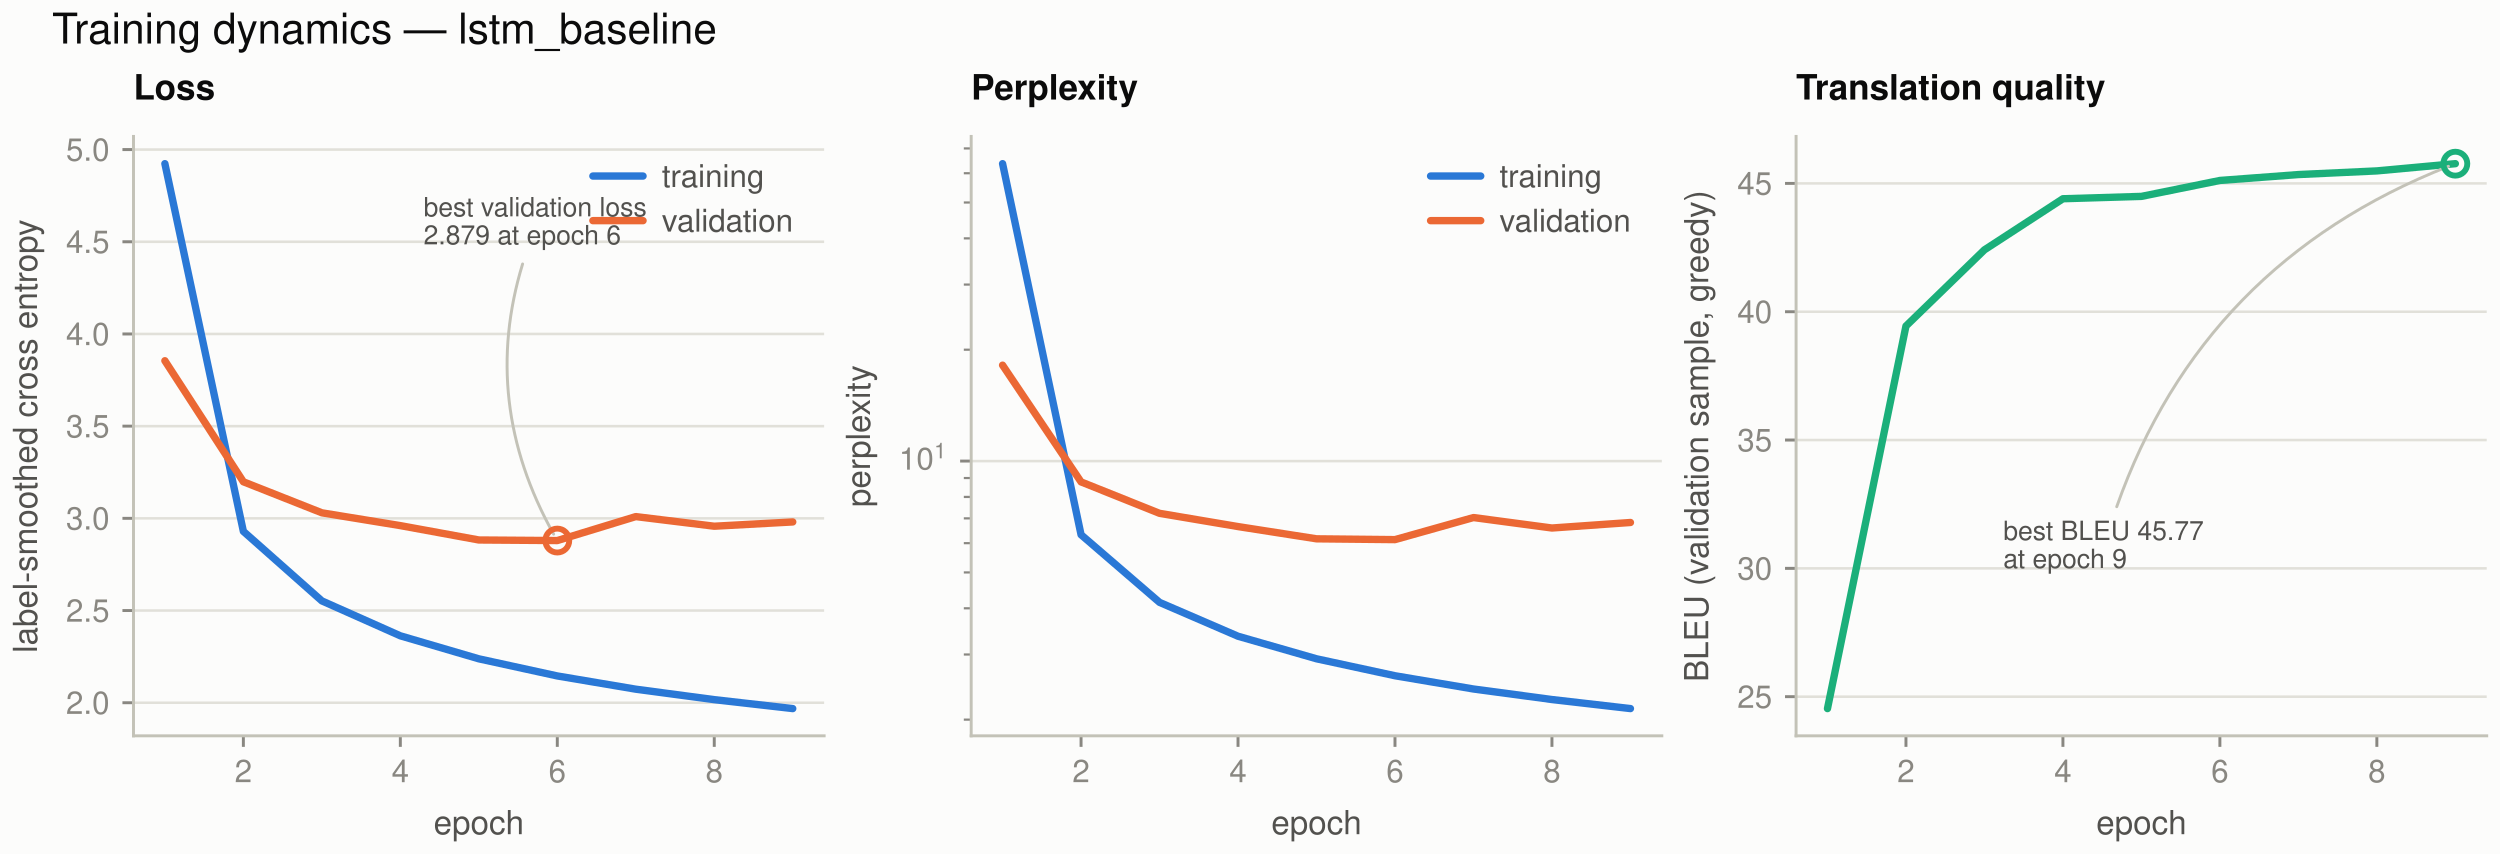
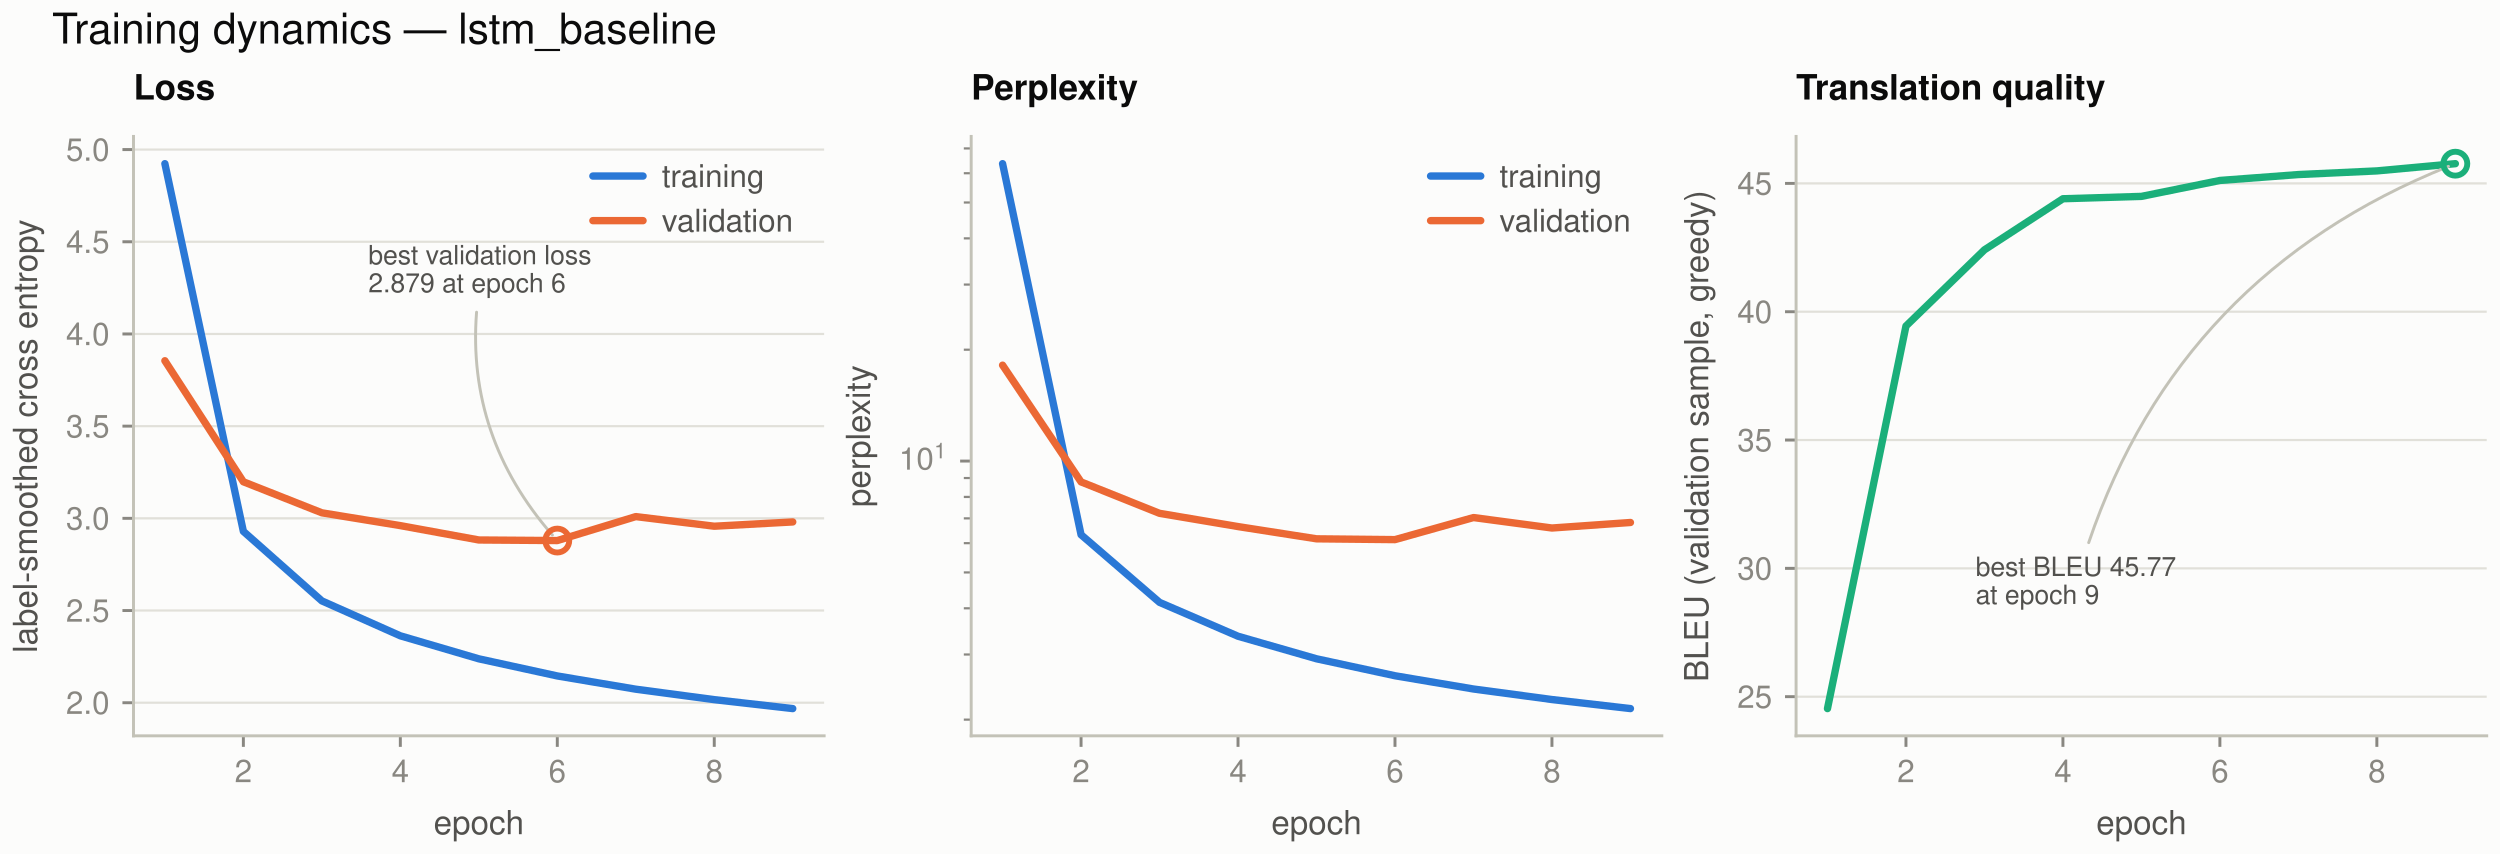
<svg xmlns="http://www.w3.org/2000/svg" xmlns:xlink="http://www.w3.org/1999/xlink" width="678pt" height="231.6pt" viewBox="0 0 678 231.6" version="1.1">
  <defs>
    <style type="text/css">*{stroke-linejoin: round; stroke-linecap: butt}</style>
  </defs>
  <g id="figure_1">
    <g id="patch_1">
      <path d="M 0 231.6  L 678 231.6  L 678 0  L 0 0  z " style="fill: #fcfcfb" />
    </g>
    <g id="axes_1">
      <g id="patch_2">
        <path d="M 36.204 199.555  L 223.505 199.555  L 223.505 37  L 36.204 37  z " style="fill: #fcfcfb" />
      </g>
      <g id="matplotlib.axis_1">
        <g id="xtick_1">
          <g id="line2d_1">
            <defs>
-               <path id="m19f30a3e2d" d="M 0 0  L 0 3  " style="stroke: #898781; stroke-width: 0.8" />
+               <path id="m750c5c1d85" d="M 0 0  L 0 3  " style="stroke: #898781; stroke-width: 0.8" />
            </defs>
            <g>
-               <use xlink:href="#m19f30a3e2d" x="66.001" y="199.555" style="fill: #898781; stroke: #898781; stroke-width: 0.8" />
+               <use xlink:href="#m750c5c1d85" x="66.001" y="199.555" style="fill: #898781; stroke: #898781; stroke-width: 0.8" />
            </g>
          </g>
          <g id="text_1">
            <text style="font-size: 8.5px; font-family: 'Helvetica Neue', 'Helvetica', 'Arial', 'DejaVu Sans', sans-serif; text-anchor: middle; fill: #898781" x="66.001" y="212.125" transform="rotate(-0 66.00147 212.1249)">2</text>
          </g>
        </g>
        <g id="xtick_2">
          <g id="line2d_2">
            <g>
-               <use xlink:href="#m19f30a3e2d" x="108.57" y="199.555" style="fill: #898781; stroke: #898781; stroke-width: 0.8" />
+               <use xlink:href="#m750c5c1d85" x="108.57" y="199.555" style="fill: #898781; stroke: #898781; stroke-width: 0.8" />
            </g>
          </g>
          <g id="text_2">
            <text style="font-size: 8.5px; font-family: 'Helvetica Neue', 'Helvetica', 'Arial', 'DejaVu Sans', sans-serif; text-anchor: middle; fill: #898781" x="108.57" y="212.125" transform="rotate(-0 108.57 212.1249)">4</text>
          </g>
        </g>
        <g id="xtick_3">
          <g id="line2d_3">
            <g>
-               <use xlink:href="#m19f30a3e2d" x="151.138" y="199.555" style="fill: #898781; stroke: #898781; stroke-width: 0.8" />
+               <use xlink:href="#m750c5c1d85" x="151.138" y="199.555" style="fill: #898781; stroke: #898781; stroke-width: 0.8" />
            </g>
          </g>
          <g id="text_3">
            <text style="font-size: 8.5px; font-family: 'Helvetica Neue', 'Helvetica', 'Arial', 'DejaVu Sans', sans-serif; text-anchor: middle; fill: #898781" x="151.138" y="212.125" transform="rotate(-0 151.1385 212.1249)">6</text>
          </g>
        </g>
        <g id="xtick_4">
          <g id="line2d_4">
            <g>
-               <use xlink:href="#m19f30a3e2d" x="193.707" y="199.555" style="fill: #898781; stroke: #898781; stroke-width: 0.8" />
+               <use xlink:href="#m750c5c1d85" x="193.707" y="199.555" style="fill: #898781; stroke: #898781; stroke-width: 0.8" />
            </g>
          </g>
          <g id="text_4">
            <text style="font-size: 8.5px; font-family: 'Helvetica Neue', 'Helvetica', 'Arial', 'DejaVu Sans', sans-serif; text-anchor: middle; fill: #898781" x="193.707" y="212.125" transform="rotate(-0 193.707 212.1249)">8</text>
          </g>
        </g>
        <g id="text_5">
          <text style="font-size: 9px; font-family: 'Helvetica Neue', 'Helvetica', 'Arial', 'DejaVu Sans', sans-serif; text-anchor: middle; fill: #52514e" x="129.854" y="226.226" transform="rotate(-0 129.8542 226.2262)">epoch</text>
        </g>
      </g>
      <g id="matplotlib.axis_2">
        <g id="ytick_1">
          <g id="line2d_5">
-             <path d="M 36.204 190.578  L 223.505 190.578  " clip-path="url(#p3a09691e08)" style="fill: none; stroke: #e1e0d9; stroke-width: 0.7; stroke-linecap: round" />
+             <path d="M 36.204 190.578  L 223.505 190.578  " clip-path="url(#pafe6fd57e9)" style="fill: none; stroke: #e1e0d9; stroke-width: 0.6; stroke-linecap: round" />
          </g>
          <g id="line2d_6">
            <defs>
-               <path id="mf1e0ad171b" d="M 0 0  L -3 0  " style="stroke: #898781; stroke-width: 0.8" />
+               <path id="md92cac56d9" d="M 0 0  L -3 0  " style="stroke: #898781; stroke-width: 0.8" />
            </defs>
            <g>
-               <use xlink:href="#mf1e0ad171b" x="36.204" y="190.578" style="fill: #898781; stroke: #898781; stroke-width: 0.8" />
+               <use xlink:href="#md92cac56d9" x="36.204" y="190.578" style="fill: #898781; stroke: #898781; stroke-width: 0.8" />
            </g>
          </g>
          <g id="text_6">
            <text style="font-size: 8.5px; font-family: 'Helvetica Neue', 'Helvetica', 'Arial', 'DejaVu Sans', sans-serif; text-anchor: end; fill: #898781" x="29.704" y="193.612" transform="rotate(-0 29.70352 193.6123)">2.0</text>
          </g>
        </g>
        <g id="ytick_2">
          <g id="line2d_7">
-             <path d="M 36.204 165.575  L 223.505 165.575  " clip-path="url(#p3a09691e08)" style="fill: none; stroke: #e1e0d9; stroke-width: 0.7; stroke-linecap: round" />
+             <path d="M 36.204 165.575  L 223.505 165.575  " clip-path="url(#pafe6fd57e9)" style="fill: none; stroke: #e1e0d9; stroke-width: 0.6; stroke-linecap: round" />
          </g>
          <g id="line2d_8">
            <g>
-               <use xlink:href="#mf1e0ad171b" x="36.204" y="165.575" style="fill: #898781; stroke: #898781; stroke-width: 0.8" />
+               <use xlink:href="#md92cac56d9" x="36.204" y="165.575" style="fill: #898781; stroke: #898781; stroke-width: 0.8" />
            </g>
          </g>
          <g id="text_7">
            <text style="font-size: 8.5px; font-family: 'Helvetica Neue', 'Helvetica', 'Arial', 'DejaVu Sans', sans-serif; text-anchor: end; fill: #898781" x="29.704" y="168.61" transform="rotate(-0 29.70352 168.6101)">2.5</text>
          </g>
        </g>
        <g id="ytick_3">
          <g id="line2d_9">
-             <path d="M 36.204 140.573  L 223.505 140.573  " clip-path="url(#p3a09691e08)" style="fill: none; stroke: #e1e0d9; stroke-width: 0.7; stroke-linecap: round" />
+             <path d="M 36.204 140.573  L 223.505 140.573  " clip-path="url(#pafe6fd57e9)" style="fill: none; stroke: #e1e0d9; stroke-width: 0.6; stroke-linecap: round" />
          </g>
          <g id="line2d_10">
            <g>
-               <use xlink:href="#mf1e0ad171b" x="36.204" y="140.573" style="fill: #898781; stroke: #898781; stroke-width: 0.8" />
+               <use xlink:href="#md92cac56d9" x="36.204" y="140.573" style="fill: #898781; stroke: #898781; stroke-width: 0.8" />
            </g>
          </g>
          <g id="text_8">
            <text style="font-size: 8.5px; font-family: 'Helvetica Neue', 'Helvetica', 'Arial', 'DejaVu Sans', sans-serif; text-anchor: end; fill: #898781" x="29.704" y="143.608" transform="rotate(-0 29.70352 143.6079)">3.0</text>
          </g>
        </g>
        <g id="ytick_4">
          <g id="line2d_11">
-             <path d="M 36.204 115.571  L 223.505 115.571  " clip-path="url(#p3a09691e08)" style="fill: none; stroke: #e1e0d9; stroke-width: 0.7; stroke-linecap: round" />
+             <path d="M 36.204 115.571  L 223.505 115.571  " clip-path="url(#pafe6fd57e9)" style="fill: none; stroke: #e1e0d9; stroke-width: 0.6; stroke-linecap: round" />
          </g>
          <g id="line2d_12">
            <g>
-               <use xlink:href="#mf1e0ad171b" x="36.204" y="115.571" style="fill: #898781; stroke: #898781; stroke-width: 0.8" />
+               <use xlink:href="#md92cac56d9" x="36.204" y="115.571" style="fill: #898781; stroke: #898781; stroke-width: 0.8" />
            </g>
          </g>
          <g id="text_9">
            <text style="font-size: 8.5px; font-family: 'Helvetica Neue', 'Helvetica', 'Arial', 'DejaVu Sans', sans-serif; text-anchor: end; fill: #898781" x="29.704" y="118.606" transform="rotate(-0 29.70352 118.6057)">3.5</text>
          </g>
        </g>
        <g id="ytick_5">
          <g id="line2d_13">
-             <path d="M 36.204 90.569  L 223.505 90.569  " clip-path="url(#p3a09691e08)" style="fill: none; stroke: #e1e0d9; stroke-width: 0.7; stroke-linecap: round" />
+             <path d="M 36.204 90.569  L 223.505 90.569  " clip-path="url(#pafe6fd57e9)" style="fill: none; stroke: #e1e0d9; stroke-width: 0.6; stroke-linecap: round" />
          </g>
          <g id="line2d_14">
            <g>
-               <use xlink:href="#mf1e0ad171b" x="36.204" y="90.569" style="fill: #898781; stroke: #898781; stroke-width: 0.8" />
+               <use xlink:href="#md92cac56d9" x="36.204" y="90.569" style="fill: #898781; stroke: #898781; stroke-width: 0.8" />
            </g>
          </g>
          <g id="text_10">
            <text style="font-size: 8.5px; font-family: 'Helvetica Neue', 'Helvetica', 'Arial', 'DejaVu Sans', sans-serif; text-anchor: end; fill: #898781" x="29.704" y="93.604" transform="rotate(-0 29.70352 93.60352)">4.0</text>
          </g>
        </g>
        <g id="ytick_6">
          <g id="line2d_15">
-             <path d="M 36.204 65.567  L 223.505 65.567  " clip-path="url(#p3a09691e08)" style="fill: none; stroke: #e1e0d9; stroke-width: 0.7; stroke-linecap: round" />
+             <path d="M 36.204 65.567  L 223.505 65.567  " clip-path="url(#pafe6fd57e9)" style="fill: none; stroke: #e1e0d9; stroke-width: 0.6; stroke-linecap: round" />
          </g>
          <g id="line2d_16">
            <g>
-               <use xlink:href="#mf1e0ad171b" x="36.204" y="65.567" style="fill: #898781; stroke: #898781; stroke-width: 0.8" />
+               <use xlink:href="#md92cac56d9" x="36.204" y="65.567" style="fill: #898781; stroke: #898781; stroke-width: 0.8" />
            </g>
          </g>
          <g id="text_11">
            <text style="font-size: 8.5px; font-family: 'Helvetica Neue', 'Helvetica', 'Arial', 'DejaVu Sans', sans-serif; text-anchor: end; fill: #898781" x="29.704" y="68.601" transform="rotate(-0 29.70352 68.60133)">4.5</text>
          </g>
        </g>
        <g id="ytick_7">
          <g id="line2d_17">
-             <path d="M 36.204 40.564  L 223.505 40.564  " clip-path="url(#p3a09691e08)" style="fill: none; stroke: #e1e0d9; stroke-width: 0.7; stroke-linecap: round" />
+             <path d="M 36.204 40.564  L 223.505 40.564  " clip-path="url(#pafe6fd57e9)" style="fill: none; stroke: #e1e0d9; stroke-width: 0.6; stroke-linecap: round" />
          </g>
          <g id="line2d_18">
            <g>
-               <use xlink:href="#mf1e0ad171b" x="36.204" y="40.564" style="fill: #898781; stroke: #898781; stroke-width: 0.8" />
+               <use xlink:href="#md92cac56d9" x="36.204" y="40.564" style="fill: #898781; stroke: #898781; stroke-width: 0.8" />
            </g>
          </g>
          <g id="text_12">
            <text style="font-size: 8.5px; font-family: 'Helvetica Neue', 'Helvetica', 'Arial', 'DejaVu Sans', sans-serif; text-anchor: end; fill: #898781" x="29.704" y="43.599" transform="rotate(-0 29.70352 43.59913)">5.0</text>
          </g>
        </g>
        <g id="text_13">
          <text style="font-size: 9px; font-family: 'Helvetica Neue', 'Helvetica', 'Arial', 'DejaVu Sans', sans-serif; text-anchor: middle; fill: #52514e" x="10.027" y="118.278" transform="rotate(-90 10.02656 118.2777)">label-smoothed cross entropy</text>
        </g>
      </g>
      <g id="line2d_19">
-         <path d="M 44.717 44.389  L 66.001 144.106  L 87.286 162.959  L 108.57 172.433  L 129.854 178.673  L 151.138 183.318  L 172.423 186.909  L 193.707 189.745  L 214.991 192.166  " clip-path="url(#p3a09691e08)" style="fill: none; stroke: #2a78d6; stroke-width: 2; stroke-linecap: round" />
+         <path d="M 44.717 44.389  L 66.001 144.106  L 87.286 162.959  L 108.57 172.433  L 129.854 178.673  L 151.138 183.318  L 172.423 186.909  L 193.707 189.745  L 214.991 192.166  " clip-path="url(#pafe6fd57e9)" style="fill: none; stroke: #2a78d6; stroke-width: 2; stroke-linecap: round" />
      </g>
      <g id="line2d_20">
-         <path d="M 44.717 97.835  L 66.001 130.657  L 87.286 139.075  L 108.57 142.548  L 129.854 146.443  L 151.138 146.6  L 172.423 140.1  L 193.707 142.71  L 214.991 141.55  " clip-path="url(#p3a09691e08)" style="fill: none; stroke: #eb6834; stroke-width: 2; stroke-linecap: round" />
+         <path d="M 44.717 97.835  L 66.001 130.657  L 87.286 139.075  L 108.57 142.548  L 129.854 146.443  L 151.138 146.6  L 172.423 140.1  L 193.707 142.71  L 214.991 141.55  " clip-path="url(#pafe6fd57e9)" style="fill: none; stroke: #eb6834; stroke-width: 2; stroke-linecap: round" />
      </g>
      <g id="patch_3">
        <path d="M 36.204 199.555  L 36.204 37  " style="fill: none; stroke: #c3c2b7; stroke-width: 0.8; stroke-linejoin: miter; stroke-linecap: square" />
      </g>
      <g id="patch_4">
        <path d="M 36.204 199.555  L 223.505 199.555  " style="fill: none; stroke: #c3c2b7; stroke-width: 0.8; stroke-linejoin: miter; stroke-linecap: square" />
      </g>
      <g id="patch_5">
-         <path d="M 141.732 71.587  Q 130.229 109.21 150.147 144.86  " style="fill: none; stroke: #c3c2b7; stroke-width: 0.8; stroke-linecap: round" />
+         <path d="M 129.245 84.672  Q 126.62 118.493 149.811 145.106  " style="fill: none; stroke: #c3c2b7; stroke-width: 0.8; stroke-linecap: round" />
      </g>
      <g id="text_14">
-         <text style="font-size: 7.2px; font-family: 'Helvetica Neue', 'Helvetica', 'Arial', 'DejaVu Sans', sans-serif; fill: #52514e" transform="translate(114.8701 58.67185)">best validation loss</text>
-         <text style="font-size: 7.2px; font-family: 'Helvetica Neue', 'Helvetica', 'Arial', 'DejaVu Sans', sans-serif; fill: #52514e" transform="translate(114.8701 66.25998)">2.879 at epoch 6</text>
+         <text style="font-size: 7.2px; font-family: 'Helvetica Neue', 'Helvetica', 'Arial', 'DejaVu Sans', sans-serif; fill: #52514e" transform="translate(99.886 71.67628)">best validation loss</text>
+         <text style="font-size: 7.2px; font-family: 'Helvetica Neue', 'Helvetica', 'Arial', 'DejaVu Sans', sans-serif; fill: #52514e" transform="translate(99.886 79.26441)">2.879 at epoch 6</text>
      </g>
      <g id="text_15">
        <text style="font-weight: 600; font-size: 9.5px; font-family: 'Helvetica Neue', 'Helvetica', 'Arial', 'DejaVu Sans', sans-serif; text-anchor: start; fill: #0b0b0b" x="36.204" y="27" transform="rotate(-0 36.20352 27.00001)">Loss</text>
      </g>
      <g id="PathCollection_1">
-         <path d="M 151.138 149.84  C 151.998 149.84 152.822 149.499 153.43 148.891  C 154.037 148.284 154.379 147.459 154.379 146.6  C 154.379 145.741 154.037 144.916 153.43 144.309  C 152.822 143.701 151.998 143.36 151.138 143.36  C 150.279 143.36 149.455 143.701 148.847 144.309  C 148.24 144.916 147.898 145.741 147.898 146.6  C 147.898 147.459 148.24 148.284 148.847 148.891  C 149.455 149.499 150.279 149.84 151.138 149.84  L 151.138 149.84  z " clip-path="url(#p3a09691e08)" style="fill: none; stroke: #eb6834; stroke-width: 1.6" />
+         <path d="M 151.138 149.84  C 151.998 149.84 152.822 149.499 153.43 148.891  C 154.037 148.284 154.379 147.459 154.379 146.6  C 154.379 145.741 154.037 144.916 153.43 144.309  C 152.822 143.701 151.998 143.36 151.138 143.36  C 150.279 143.36 149.455 143.701 148.847 144.309  C 148.24 144.916 147.898 145.741 147.898 146.6  C 147.898 147.459 148.24 148.284 148.847 148.891  C 149.455 149.499 150.279 149.84 151.138 149.84  L 151.138 149.84  z " clip-path="url(#pafe6fd57e9)" style="fill: none; stroke: #eb6834; stroke-width: 1.6" />
      </g>
      <g id="legend_1">
        <g id="line2d_21">
          <path d="M 160.791 47.745  L 167.591 47.745  L 174.391 47.745  " style="fill: none; stroke: #2a78d6; stroke-width: 2; stroke-linecap: round" />
        </g>
        <g id="text_16">
          <text style="font-size: 8.5px; font-family: 'Helvetica Neue', 'Helvetica', 'Arial', 'DejaVu Sans', sans-serif; text-anchor: start; fill: #52514e" x="179.491" y="50.72" transform="rotate(-0 179.4909 50.71954)">training</text>
        </g>
        <g id="line2d_22">
          <path d="M 160.791 59.841  L 167.591 59.841  L 174.391 59.841  " style="fill: none; stroke: #eb6834; stroke-width: 2; stroke-linecap: round" />
        </g>
        <g id="text_17">
          <text style="font-size: 8.5px; font-family: 'Helvetica Neue', 'Helvetica', 'Arial', 'DejaVu Sans', sans-serif; text-anchor: start; fill: #52514e" x="179.491" y="62.816" transform="rotate(-0 179.4909 62.81611)">validation</text>
        </g>
      </g>
    </g>
    <g id="axes_2">
      <g id="patch_6">
        <path d="M 263.385 199.555  L 450.687 199.555  L 450.687 37  L 263.385 37  z " style="fill: #fcfcfb" />
      </g>
      <g id="matplotlib.axis_3">
        <g id="xtick_5">
          <g id="line2d_23">
            <g>
-               <use xlink:href="#m19f30a3e2d" x="293.183" y="199.555" style="fill: #898781; stroke: #898781; stroke-width: 0.8" />
+               <use xlink:href="#m750c5c1d85" x="293.183" y="199.555" style="fill: #898781; stroke: #898781; stroke-width: 0.8" />
            </g>
          </g>
          <g id="text_18">
            <text style="font-size: 8.5px; font-family: 'Helvetica Neue', 'Helvetica', 'Arial', 'DejaVu Sans', sans-serif; text-anchor: middle; fill: #898781" x="293.183" y="212.125" transform="rotate(-0 293.1832 212.1249)">2</text>
          </g>
        </g>
        <g id="xtick_6">
          <g id="line2d_24">
            <g>
-               <use xlink:href="#m19f30a3e2d" x="335.752" y="199.555" style="fill: #898781; stroke: #898781; stroke-width: 0.8" />
+               <use xlink:href="#m750c5c1d85" x="335.752" y="199.555" style="fill: #898781; stroke: #898781; stroke-width: 0.8" />
            </g>
          </g>
          <g id="text_19">
            <text style="font-size: 8.5px; font-family: 'Helvetica Neue', 'Helvetica', 'Arial', 'DejaVu Sans', sans-serif; text-anchor: middle; fill: #898781" x="335.752" y="212.125" transform="rotate(-0 335.7517 212.1249)">4</text>
          </g>
        </g>
        <g id="xtick_7">
          <g id="line2d_25">
            <g>
-               <use xlink:href="#m19f30a3e2d" x="378.32" y="199.555" style="fill: #898781; stroke: #898781; stroke-width: 0.8" />
+               <use xlink:href="#m750c5c1d85" x="378.32" y="199.555" style="fill: #898781; stroke: #898781; stroke-width: 0.8" />
            </g>
          </g>
          <g id="text_20">
            <text style="font-size: 8.5px; font-family: 'Helvetica Neue', 'Helvetica', 'Arial', 'DejaVu Sans', sans-serif; text-anchor: middle; fill: #898781" x="378.32" y="212.125" transform="rotate(-0 378.3202 212.1249)">6</text>
          </g>
        </g>
        <g id="xtick_8">
          <g id="line2d_26">
            <g>
-               <use xlink:href="#m19f30a3e2d" x="420.889" y="199.555" style="fill: #898781; stroke: #898781; stroke-width: 0.8" />
+               <use xlink:href="#m750c5c1d85" x="420.889" y="199.555" style="fill: #898781; stroke: #898781; stroke-width: 0.8" />
            </g>
          </g>
          <g id="text_21">
            <text style="font-size: 8.5px; font-family: 'Helvetica Neue', 'Helvetica', 'Arial', 'DejaVu Sans', sans-serif; text-anchor: middle; fill: #898781" x="420.889" y="212.125" transform="rotate(-0 420.8887 212.1249)">8</text>
          </g>
        </g>
        <g id="text_22">
          <text style="font-size: 9px; font-family: 'Helvetica Neue', 'Helvetica', 'Arial', 'DejaVu Sans', sans-serif; text-anchor: middle; fill: #52514e" x="357.036" y="226.226" transform="rotate(-0 357.036 226.2262)">epoch</text>
        </g>
      </g>
      <g id="matplotlib.axis_4">
        <g id="ytick_8">
          <g id="line2d_27">
-             <path d="M 263.385 125.046  L 450.687 125.046  " clip-path="url(#p73ed5bf3cc)" style="fill: none; stroke: #e1e0d9; stroke-width: 0.7; stroke-linecap: round" />
-           </g>
-           <g id="line2d_28">
-             <g>
-               <use xlink:href="#mf1e0ad171b" x="263.385" y="125.046" style="fill: #898781; stroke: #898781; stroke-width: 0.8" />
+             <g>
+               <use xlink:href="#md92cac56d9" x="263.385" y="125.046" style="fill: #898781; stroke: #898781; stroke-width: 0.8" />
            </g>
          </g>
          <g id="text_23">
            <g style="fill: #898781" transform="translate(243.7953 128.0804)">
              <text>
                <tspan x="0" y="-0.705" style="font-size: 8.5px; font-family: 'Helvetica Neue'; fill: #898781">1</tspan>
                <tspan x="4.726" y="-0.705" style="font-size: 8.5px; font-family: 'Helvetica Neue'; fill: #898781">0</tspan>
                <tspan x="9.529" y="-3.778" style="font-size: 5.95px; font-family: 'Helvetica Neue'; fill: #898781">1</tspan>
              </text>
            </g>
          </g>
        </g>
        <g id="ytick_9">
+           <g id="line2d_28">
+             <defs>
+               <path id="m56fd784f97" d="M 0 0  L -2 0  " style="stroke: #898781; stroke-width: 0.6" />
+             </defs>
+             <g>
+               <use xlink:href="#m56fd784f97" x="263.385" y="195.171" style="fill: #898781; stroke: #898781; stroke-width: 0.6" />
+             </g>
+           </g>
+         </g>
+         <g id="ytick_10">
          <g id="line2d_29">
-             <defs>
-               <path id="m9e404a989e" d="M 0 0  L -2 0  " style="stroke: #898781; stroke-width: 0.6" />
-             </defs>
-             <g>
-               <use xlink:href="#m9e404a989e" x="263.385" y="195.171" style="fill: #898781; stroke: #898781; stroke-width: 0.6" />
-             </g>
-           </g>
-         </g>
-         <g id="ytick_10">
+             <g>
+               <use xlink:href="#m56fd784f97" x="263.385" y="177.505" style="fill: #898781; stroke: #898781; stroke-width: 0.6" />
+             </g>
+           </g>
+         </g>
+         <g id="ytick_11">
          <g id="line2d_30">
            <g>
-               <use xlink:href="#m9e404a989e" x="263.385" y="177.505" style="fill: #898781; stroke: #898781; stroke-width: 0.6" />
-             </g>
-           </g>
-         </g>
-         <g id="ytick_11">
+               <use xlink:href="#m56fd784f97" x="263.385" y="164.97" style="fill: #898781; stroke: #898781; stroke-width: 0.6" />
+             </g>
+           </g>
+         </g>
+         <g id="ytick_12">
          <g id="line2d_31">
            <g>
-               <use xlink:href="#m9e404a989e" x="263.385" y="164.97" style="fill: #898781; stroke: #898781; stroke-width: 0.6" />
-             </g>
-           </g>
-         </g>
-         <g id="ytick_12">
+               <use xlink:href="#m56fd784f97" x="263.385" y="155.247" style="fill: #898781; stroke: #898781; stroke-width: 0.6" />
+             </g>
+           </g>
+         </g>
+         <g id="ytick_13">
          <g id="line2d_32">
            <g>
-               <use xlink:href="#m9e404a989e" x="263.385" y="155.247" style="fill: #898781; stroke: #898781; stroke-width: 0.6" />
-             </g>
-           </g>
-         </g>
-         <g id="ytick_13">
+               <use xlink:href="#m56fd784f97" x="263.385" y="147.303" style="fill: #898781; stroke: #898781; stroke-width: 0.6" />
+             </g>
+           </g>
+         </g>
+         <g id="ytick_14">
          <g id="line2d_33">
            <g>
-               <use xlink:href="#m9e404a989e" x="263.385" y="147.303" style="fill: #898781; stroke: #898781; stroke-width: 0.6" />
-             </g>
-           </g>
-         </g>
-         <g id="ytick_14">
+               <use xlink:href="#m56fd784f97" x="263.385" y="140.587" style="fill: #898781; stroke: #898781; stroke-width: 0.6" />
+             </g>
+           </g>
+         </g>
+         <g id="ytick_15">
          <g id="line2d_34">
            <g>
-               <use xlink:href="#m9e404a989e" x="263.385" y="140.587" style="fill: #898781; stroke: #898781; stroke-width: 0.6" />
-             </g>
-           </g>
-         </g>
-         <g id="ytick_15">
+               <use xlink:href="#m56fd784f97" x="263.385" y="134.768" style="fill: #898781; stroke: #898781; stroke-width: 0.6" />
+             </g>
+           </g>
+         </g>
+         <g id="ytick_16">
          <g id="line2d_35">
            <g>
-               <use xlink:href="#m9e404a989e" x="263.385" y="134.768" style="fill: #898781; stroke: #898781; stroke-width: 0.6" />
-             </g>
-           </g>
-         </g>
-         <g id="ytick_16">
+               <use xlink:href="#m56fd784f97" x="263.385" y="129.636" style="fill: #898781; stroke: #898781; stroke-width: 0.6" />
+             </g>
+           </g>
+         </g>
+         <g id="ytick_17">
          <g id="line2d_36">
            <g>
-               <use xlink:href="#m9e404a989e" x="263.385" y="129.636" style="fill: #898781; stroke: #898781; stroke-width: 0.6" />
-             </g>
-           </g>
-         </g>
-         <g id="ytick_17">
+               <use xlink:href="#m56fd784f97" x="263.385" y="94.844" style="fill: #898781; stroke: #898781; stroke-width: 0.6" />
+             </g>
+           </g>
+         </g>
+         <g id="ytick_18">
          <g id="line2d_37">
            <g>
-               <use xlink:href="#m9e404a989e" x="263.385" y="94.844" style="fill: #898781; stroke: #898781; stroke-width: 0.6" />
-             </g>
-           </g>
-         </g>
-         <g id="ytick_18">
+               <use xlink:href="#m56fd784f97" x="263.385" y="77.178" style="fill: #898781; stroke: #898781; stroke-width: 0.6" />
+             </g>
+           </g>
+         </g>
+         <g id="ytick_19">
          <g id="line2d_38">
            <g>
-               <use xlink:href="#m9e404a989e" x="263.385" y="77.178" style="fill: #898781; stroke: #898781; stroke-width: 0.6" />
-             </g>
-           </g>
-         </g>
-         <g id="ytick_19">
+               <use xlink:href="#m56fd784f97" x="263.385" y="64.643" style="fill: #898781; stroke: #898781; stroke-width: 0.6" />
+             </g>
+           </g>
+         </g>
+         <g id="ytick_20">
          <g id="line2d_39">
            <g>
-               <use xlink:href="#m9e404a989e" x="263.385" y="64.643" style="fill: #898781; stroke: #898781; stroke-width: 0.6" />
-             </g>
-           </g>
-         </g>
-         <g id="ytick_20">
+               <use xlink:href="#m56fd784f97" x="263.385" y="54.92" style="fill: #898781; stroke: #898781; stroke-width: 0.6" />
+             </g>
+           </g>
+         </g>
+         <g id="ytick_21">
          <g id="line2d_40">
            <g>
-               <use xlink:href="#m9e404a989e" x="263.385" y="54.92" style="fill: #898781; stroke: #898781; stroke-width: 0.6" />
-             </g>
-           </g>
-         </g>
-         <g id="ytick_21">
+               <use xlink:href="#m56fd784f97" x="263.385" y="46.976" style="fill: #898781; stroke: #898781; stroke-width: 0.6" />
+             </g>
+           </g>
+         </g>
+         <g id="ytick_22">
          <g id="line2d_41">
            <g>
-               <use xlink:href="#m9e404a989e" x="263.385" y="46.976" style="fill: #898781; stroke: #898781; stroke-width: 0.6" />
-             </g>
-           </g>
-         </g>
-         <g id="ytick_22">
-           <g id="line2d_42">
-             <g>
-               <use xlink:href="#m9e404a989e" x="263.385" y="40.259" style="fill: #898781; stroke: #898781; stroke-width: 0.6" />
+               <use xlink:href="#m56fd784f97" x="263.385" y="40.259" style="fill: #898781; stroke: #898781; stroke-width: 0.6" />
            </g>
          </g>
        </g>
        <g id="text_24">
          <text style="font-size: 9px; font-family: 'Helvetica Neue', 'Helvetica', 'Arial', 'DejaVu Sans', sans-serif; text-anchor: middle; fill: #52514e" x="235.932" y="118.278" transform="rotate(-90 235.932 118.2777)">perplexity</text>
        </g>
      </g>
+       <g id="line2d_42">
+         <path d="M 271.899 44.389  L 293.183 145.021  L 314.467 163.364  L 335.752 172.55  L 357.036 178.665  L 378.32 183.263  L 399.604 186.858  L 420.889 189.716  L 442.173 192.166  " clip-path="url(#p514f9a9adb)" style="fill: none; stroke: #2a78d6; stroke-width: 2; stroke-linecap: round" />
+       </g>
      <g id="line2d_43">
-         <path d="M 271.899 44.389  L 293.183 145.021  L 314.467 163.364  L 335.752 172.55  L 357.036 178.665  L 378.32 183.263  L 399.604 186.858  L 420.889 189.716  L 442.173 192.166  " clip-path="url(#p73ed5bf3cc)" style="fill: none; stroke: #2a78d6; stroke-width: 2; stroke-linecap: round" />
-       </g>
-       <g id="line2d_44">
-         <path d="M 271.899 99.037  L 293.183 130.695  L 314.467 139.215  L 335.752 142.807  L 357.036 146.128  L 378.32 146.345  L 399.604 140.361  L 420.889 143.197  L 442.173 141.699  " clip-path="url(#p73ed5bf3cc)" style="fill: none; stroke: #eb6834; stroke-width: 2; stroke-linecap: round" />
+         <path d="M 271.899 99.037  L 293.183 130.695  L 314.467 139.215  L 335.752 142.807  L 357.036 146.128  L 378.32 146.345  L 399.604 140.361  L 420.889 143.197  L 442.173 141.699  " clip-path="url(#p514f9a9adb)" style="fill: none; stroke: #eb6834; stroke-width: 2; stroke-linecap: round" />
      </g>
      <g id="patch_7">
        <path d="M 263.385 199.555  L 263.385 37  " style="fill: none; stroke: #c3c2b7; stroke-width: 0.8; stroke-linejoin: miter; stroke-linecap: square" />
      </g>
      <g id="patch_8">
        <path d="M 263.385 199.555  L 450.687 199.555  " style="fill: none; stroke: #c3c2b7; stroke-width: 0.8; stroke-linejoin: miter; stroke-linecap: square" />
      </g>
      <g id="text_25">
        <text style="font-weight: 600; font-size: 9.5px; font-family: 'Helvetica Neue', 'Helvetica', 'Arial', 'DejaVu Sans', sans-serif; text-anchor: start; fill: #0b0b0b" x="263.385" y="27" transform="rotate(-0 263.3853 27.00001)">Perplexity</text>
      </g>
      <g id="legend_2">
-         <g id="line2d_45">
+         <g id="line2d_44">
          <path d="M 387.973 47.745  L 394.773 47.745  L 401.573 47.745  " style="fill: none; stroke: #2a78d6; stroke-width: 2; stroke-linecap: round" />
        </g>
        <g id="text_26">
          <text style="font-size: 8.5px; font-family: 'Helvetica Neue', 'Helvetica', 'Arial', 'DejaVu Sans', sans-serif; text-anchor: start; fill: #52514e" x="406.673" y="50.72" transform="rotate(-0 406.6726 50.71954)">training</text>
        </g>
-         <g id="line2d_46">
+         <g id="line2d_45">
          <path d="M 387.973 59.841  L 394.773 59.841  L 401.573 59.841  " style="fill: none; stroke: #eb6834; stroke-width: 2; stroke-linecap: round" />
        </g>
        <g id="text_27">
          <text style="font-size: 8.5px; font-family: 'Helvetica Neue', 'Helvetica', 'Arial', 'DejaVu Sans', sans-serif; text-anchor: start; fill: #52514e" x="406.673" y="62.816" transform="rotate(-0 406.6726 62.81611)">validation</text>
        </g>
      </g>
    </g>
    <g id="axes_3">
      <g id="patch_9">
        <path d="M 487.098 199.555  L 674.4 199.555  L 674.4 37  L 487.098 37  z " style="fill: #fcfcfb" />
      </g>
      <g id="matplotlib.axis_5">
        <g id="xtick_9">
-           <g id="line2d_47">
-             <g>
-               <use xlink:href="#m19f30a3e2d" x="516.896" y="199.555" style="fill: #898781; stroke: #898781; stroke-width: 0.8" />
+           <g id="line2d_46">
+             <g>
+               <use xlink:href="#m750c5c1d85" x="516.896" y="199.555" style="fill: #898781; stroke: #898781; stroke-width: 0.8" />
            </g>
          </g>
          <g id="text_28">
            <text style="font-size: 8.5px; font-family: 'Helvetica Neue', 'Helvetica', 'Arial', 'DejaVu Sans', sans-serif; text-anchor: middle; fill: #898781" x="516.896" y="212.125" transform="rotate(-0 516.8961 212.1249)">2</text>
          </g>
        </g>
        <g id="xtick_10">
-           <g id="line2d_48">
-             <g>
-               <use xlink:href="#m19f30a3e2d" x="559.465" y="199.555" style="fill: #898781; stroke: #898781; stroke-width: 0.8" />
+           <g id="line2d_47">
+             <g>
+               <use xlink:href="#m750c5c1d85" x="559.465" y="199.555" style="fill: #898781; stroke: #898781; stroke-width: 0.8" />
            </g>
          </g>
          <g id="text_29">
            <text style="font-size: 8.5px; font-family: 'Helvetica Neue', 'Helvetica', 'Arial', 'DejaVu Sans', sans-serif; text-anchor: middle; fill: #898781" x="559.465" y="212.125" transform="rotate(-0 559.4646 212.1249)">4</text>
          </g>
        </g>
        <g id="xtick_11">
-           <g id="line2d_49">
-             <g>
-               <use xlink:href="#m19f30a3e2d" x="602.033" y="199.555" style="fill: #898781; stroke: #898781; stroke-width: 0.8" />
+           <g id="line2d_48">
+             <g>
+               <use xlink:href="#m750c5c1d85" x="602.033" y="199.555" style="fill: #898781; stroke: #898781; stroke-width: 0.8" />
            </g>
          </g>
          <g id="text_30">
            <text style="font-size: 8.5px; font-family: 'Helvetica Neue', 'Helvetica', 'Arial', 'DejaVu Sans', sans-serif; text-anchor: middle; fill: #898781" x="602.033" y="212.125" transform="rotate(-0 602.0331 212.1249)">6</text>
          </g>
        </g>
        <g id="xtick_12">
-           <g id="line2d_50">
-             <g>
-               <use xlink:href="#m19f30a3e2d" x="644.602" y="199.555" style="fill: #898781; stroke: #898781; stroke-width: 0.8" />
+           <g id="line2d_49">
+             <g>
+               <use xlink:href="#m750c5c1d85" x="644.602" y="199.555" style="fill: #898781; stroke: #898781; stroke-width: 0.8" />
            </g>
          </g>
          <g id="text_31">
            <text style="font-size: 8.5px; font-family: 'Helvetica Neue', 'Helvetica', 'Arial', 'DejaVu Sans', sans-serif; text-anchor: middle; fill: #898781" x="644.602" y="212.125" transform="rotate(-0 644.6016 212.1249)">8</text>
          </g>
        </g>
        <g id="text_32">
          <text style="font-size: 9px; font-family: 'Helvetica Neue', 'Helvetica', 'Arial', 'DejaVu Sans', sans-serif; text-anchor: middle; fill: #52514e" x="580.749" y="226.226" transform="rotate(-0 580.7488 226.2262)">epoch</text>
        </g>
      </g>
      <g id="matplotlib.axis_6">
        <g id="ytick_23">
+           <g id="line2d_50">
+             <path d="M 487.098 188.941  L 674.4 188.941  " clip-path="url(#p08b9398486)" style="fill: none; stroke: #e1e0d9; stroke-width: 0.6; stroke-linecap: round" />
+           </g>
          <g id="line2d_51">
-             <path d="M 487.098 188.941  L 674.4 188.941  " clip-path="url(#p7466e4d898)" style="fill: none; stroke: #e1e0d9; stroke-width: 0.7; stroke-linecap: round" />
-           </g>
-           <g id="line2d_52">
-             <g>
-               <use xlink:href="#mf1e0ad171b" x="487.098" y="188.941" style="fill: #898781; stroke: #898781; stroke-width: 0.8" />
+             <g>
+               <use xlink:href="#md92cac56d9" x="487.098" y="188.941" style="fill: #898781; stroke: #898781; stroke-width: 0.8" />
            </g>
          </g>
          <g id="text_33">
            <text style="font-size: 8.5px; font-family: 'Helvetica Neue', 'Helvetica', 'Arial', 'DejaVu Sans', sans-serif; text-anchor: end; fill: #898781" x="480.598" y="191.976" transform="rotate(-0 480.5981 191.9757)">25</text>
          </g>
        </g>
        <g id="ytick_24">
+           <g id="line2d_52">
+             <path d="M 487.098 154.141  L 674.4 154.141  " clip-path="url(#p08b9398486)" style="fill: none; stroke: #e1e0d9; stroke-width: 0.6; stroke-linecap: round" />
+           </g>
          <g id="line2d_53">
-             <path d="M 487.098 154.141  L 674.4 154.141  " clip-path="url(#p7466e4d898)" style="fill: none; stroke: #e1e0d9; stroke-width: 0.7; stroke-linecap: round" />
-           </g>
-           <g id="line2d_54">
-             <g>
-               <use xlink:href="#mf1e0ad171b" x="487.098" y="154.141" style="fill: #898781; stroke: #898781; stroke-width: 0.8" />
+             <g>
+               <use xlink:href="#md92cac56d9" x="487.098" y="154.141" style="fill: #898781; stroke: #898781; stroke-width: 0.8" />
            </g>
          </g>
          <g id="text_34">
            <text style="font-size: 8.5px; font-family: 'Helvetica Neue', 'Helvetica', 'Arial', 'DejaVu Sans', sans-serif; text-anchor: end; fill: #898781" x="480.598" y="157.175" transform="rotate(-0 480.5981 157.1753)">30</text>
          </g>
        </g>
        <g id="ytick_25">
+           <g id="line2d_54">
+             <path d="M 487.098 119.34  L 674.4 119.34  " clip-path="url(#p08b9398486)" style="fill: none; stroke: #e1e0d9; stroke-width: 0.6; stroke-linecap: round" />
+           </g>
          <g id="line2d_55">
-             <path d="M 487.098 119.34  L 674.4 119.34  " clip-path="url(#p7466e4d898)" style="fill: none; stroke: #e1e0d9; stroke-width: 0.7; stroke-linecap: round" />
-           </g>
-           <g id="line2d_56">
-             <g>
-               <use xlink:href="#mf1e0ad171b" x="487.098" y="119.34" style="fill: #898781; stroke: #898781; stroke-width: 0.8" />
+             <g>
+               <use xlink:href="#md92cac56d9" x="487.098" y="119.34" style="fill: #898781; stroke: #898781; stroke-width: 0.8" />
            </g>
          </g>
          <g id="text_35">
            <text style="font-size: 8.5px; font-family: 'Helvetica Neue', 'Helvetica', 'Arial', 'DejaVu Sans', sans-serif; text-anchor: end; fill: #898781" x="480.598" y="122.375" transform="rotate(-0 480.5981 122.3749)">35</text>
          </g>
        </g>
        <g id="ytick_26">
+           <g id="line2d_56">
+             <path d="M 487.098 84.54  L 674.4 84.54  " clip-path="url(#p08b9398486)" style="fill: none; stroke: #e1e0d9; stroke-width: 0.6; stroke-linecap: round" />
+           </g>
          <g id="line2d_57">
-             <path d="M 487.098 84.54  L 674.4 84.54  " clip-path="url(#p7466e4d898)" style="fill: none; stroke: #e1e0d9; stroke-width: 0.7; stroke-linecap: round" />
-           </g>
-           <g id="line2d_58">
-             <g>
-               <use xlink:href="#mf1e0ad171b" x="487.098" y="84.54" style="fill: #898781; stroke: #898781; stroke-width: 0.8" />
+             <g>
+               <use xlink:href="#md92cac56d9" x="487.098" y="84.54" style="fill: #898781; stroke: #898781; stroke-width: 0.8" />
            </g>
          </g>
          <g id="text_36">
            <text style="font-size: 8.5px; font-family: 'Helvetica Neue', 'Helvetica', 'Arial', 'DejaVu Sans', sans-serif; text-anchor: end; fill: #898781" x="480.598" y="87.575" transform="rotate(-0 480.5981 87.57458)">40</text>
          </g>
        </g>
        <g id="ytick_27">
+           <g id="line2d_58">
+             <path d="M 487.098 49.739  L 674.4 49.739  " clip-path="url(#p08b9398486)" style="fill: none; stroke: #e1e0d9; stroke-width: 0.6; stroke-linecap: round" />
+           </g>
          <g id="line2d_59">
-             <path d="M 487.098 49.739  L 674.4 49.739  " clip-path="url(#p7466e4d898)" style="fill: none; stroke: #e1e0d9; stroke-width: 0.7; stroke-linecap: round" />
-           </g>
-           <g id="line2d_60">
-             <g>
-               <use xlink:href="#mf1e0ad171b" x="487.098" y="49.739" style="fill: #898781; stroke: #898781; stroke-width: 0.8" />
+             <g>
+               <use xlink:href="#md92cac56d9" x="487.098" y="49.739" style="fill: #898781; stroke: #898781; stroke-width: 0.8" />
            </g>
          </g>
          <g id="text_37">
            <text style="font-size: 8.5px; font-family: 'Helvetica Neue', 'Helvetica', 'Arial', 'DejaVu Sans', sans-serif; text-anchor: end; fill: #898781" x="480.598" y="52.774" transform="rotate(-0 480.5981 52.77422)">45</text>
          </g>
        </g>
        <g id="text_38">
          <text style="font-size: 9px; font-family: 'Helvetica Neue', 'Helvetica', 'Arial', 'DejaVu Sans', sans-serif; text-anchor: middle; fill: #52514e" x="463.266" y="118.278" transform="rotate(-90 463.2656 118.2777)">BLEU (validation sample, greedy)</text>
        </g>
      </g>
-       <g id="line2d_61">
-         <path d="M 495.612 192.166  L 516.896 88.424  L 538.18 67.753  L 559.465 53.898  L 580.749 53.26  L 602.033 48.939  L 623.317 47.34  L 644.602 46.349  L 665.886 44.389  " clip-path="url(#p7466e4d898)" style="fill: none; stroke: #1baf7a; stroke-width: 2; stroke-linecap: round" />
+       <g id="line2d_60">
+         <path d="M 495.612 192.166  L 516.896 88.424  L 538.18 67.753  L 559.465 53.898  L 580.749 53.26  L 602.033 48.939  L 623.317 47.34  L 644.602 46.349  L 665.886 44.389  " clip-path="url(#p08b9398486)" style="fill: none; stroke: #1baf7a; stroke-width: 2; stroke-linecap: round" />
      </g>
      <g id="patch_10">
        <path d="M 487.098 199.555  L 487.098 37  " style="fill: none; stroke: #c3c2b7; stroke-width: 0.8; stroke-linejoin: miter; stroke-linecap: square" />
      </g>
      <g id="patch_11">
        <path d="M 487.098 199.555  L 674.4 199.555  " style="fill: none; stroke: #c3c2b7; stroke-width: 0.8; stroke-linejoin: miter; stroke-linecap: square" />
      </g>
      <g id="patch_12">
-         <path d="M 574.057 137.417  Q 597.356 71.388 664.025 45.111  " style="fill: none; stroke: #c3c2b7; stroke-width: 0.8; stroke-linecap: round" />
+         <path d="M 566.453 147.164  Q 591.148 74.369 664.027 45.125  " style="fill: none; stroke: #c3c2b7; stroke-width: 0.8; stroke-linecap: round" />
      </g>
      <g id="text_39">
-         <text style="font-size: 7.2px; font-family: 'Helvetica Neue', 'Helvetica', 'Arial', 'DejaVu Sans', sans-serif; fill: #52514e" transform="translate(543.2885 146.4518)">best BLEU 45.77</text>
-         <text style="font-size: 7.2px; font-family: 'Helvetica Neue', 'Helvetica', 'Arial', 'DejaVu Sans', sans-serif; fill: #52514e" transform="translate(543.2885 154.0399)">at epoch 9</text>
+         <text style="font-size: 7.2px; font-family: 'Helvetica Neue', 'Helvetica', 'Arial', 'DejaVu Sans', sans-serif; fill: #52514e" transform="translate(535.7965 156.2051)">best BLEU 45.77</text>
+         <text style="font-size: 7.2px; font-family: 'Helvetica Neue', 'Helvetica', 'Arial', 'DejaVu Sans', sans-serif; fill: #52514e" transform="translate(535.7965 163.7932)">at epoch 9</text>
      </g>
      <g id="text_40">
        <text style="font-weight: 600; font-size: 9.5px; font-family: 'Helvetica Neue', 'Helvetica', 'Arial', 'DejaVu Sans', sans-serif; text-anchor: start; fill: #0b0b0b" x="487.098" y="27" transform="rotate(-0 487.0981 27.00001)">Translation quality</text>
      </g>
      <g id="PathCollection_2">
-         <path d="M 665.886 47.629  C 666.745 47.629 667.569 47.288 668.177 46.68  C 668.785 46.073 669.126 45.248 669.126 44.389  C 669.126 43.53 668.785 42.705 668.177 42.098  C 667.569 41.49 666.745 41.149 665.886 41.149  C 665.026 41.149 664.202 41.49 663.595 42.098  C 662.987 42.705 662.645 43.53 662.645 44.389  C 662.645 45.248 662.987 46.073 663.595 46.68  C 664.202 47.288 665.026 47.629 665.886 47.629  L 665.886 47.629  z " clip-path="url(#p7466e4d898)" style="fill: none; stroke: #1baf7a; stroke-width: 1.6" />
+         <path d="M 665.886 47.629  C 666.745 47.629 667.569 47.288 668.177 46.68  C 668.785 46.073 669.126 45.248 669.126 44.389  C 669.126 43.53 668.785 42.705 668.177 42.098  C 667.569 41.49 666.745 41.149 665.886 41.149  C 665.026 41.149 664.202 41.49 663.595 42.098  C 662.987 42.705 662.645 43.53 662.645 44.389  C 662.645 45.248 662.987 46.073 663.595 46.68  C 664.202 47.288 665.026 47.629 665.886 47.629  L 665.886 47.629  z " clip-path="url(#p08b9398486)" style="fill: none; stroke: #1baf7a; stroke-width: 1.6" />
      </g>
    </g>
    <g id="text_41">
      <text style="font-size: 11.5px; font-family: 'Helvetica Neue', 'Helvetica', 'Arial', 'DejaVu Sans', sans-serif; text-anchor: start; fill: #0b0b0b" x="14.136" y="11.812" transform="rotate(-0 14.13576 11.81172)">Training dynamics — lstm_baseline</text>
    </g>
  </g>
  <defs>
-     <clipPath id="p3a09691e08">
+     <clipPath id="pafe6fd57e9">
      <rect x="36.204" y="37" width="187.301" height="162.555" />
    </clipPath>
-     <clipPath id="p73ed5bf3cc">
+     <clipPath id="p514f9a9adb">
      <rect x="263.385" y="37" width="187.301" height="162.555" />
    </clipPath>
-     <clipPath id="p7466e4d898">
+     <clipPath id="p08b9398486">
      <rect x="487.098" y="37" width="187.301" height="162.555" />
    </clipPath>
  </defs>
</svg>
